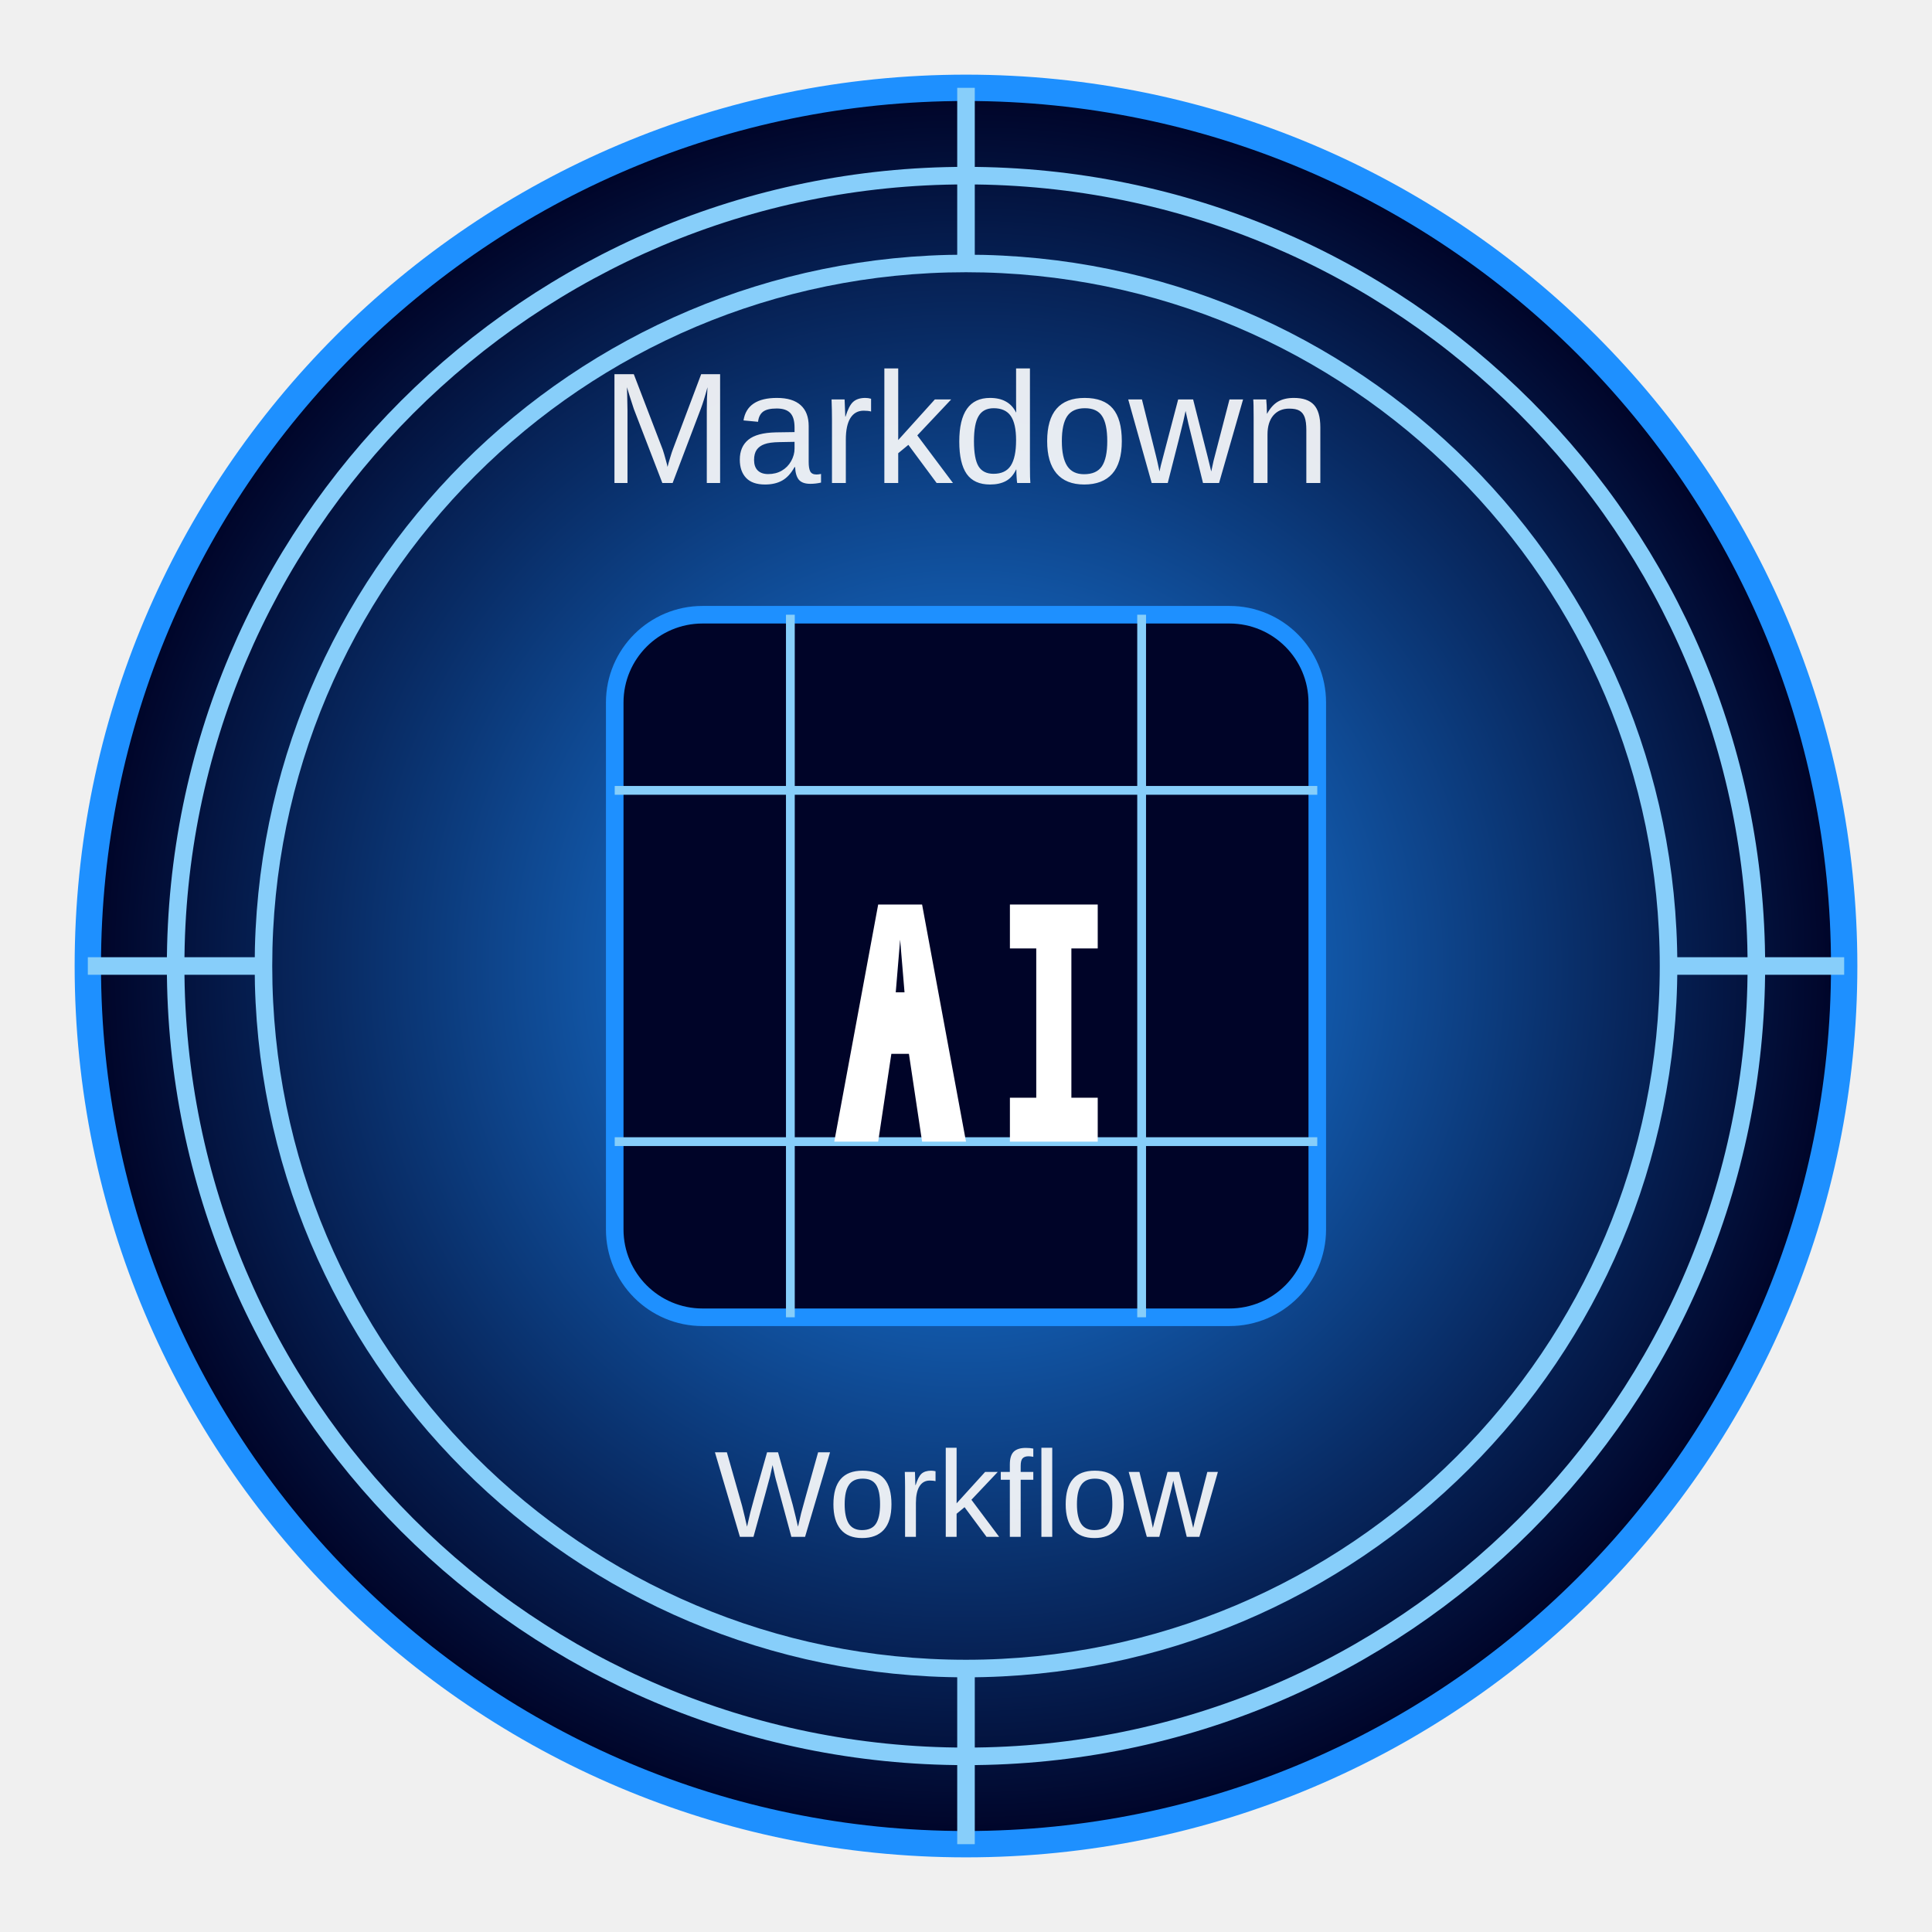
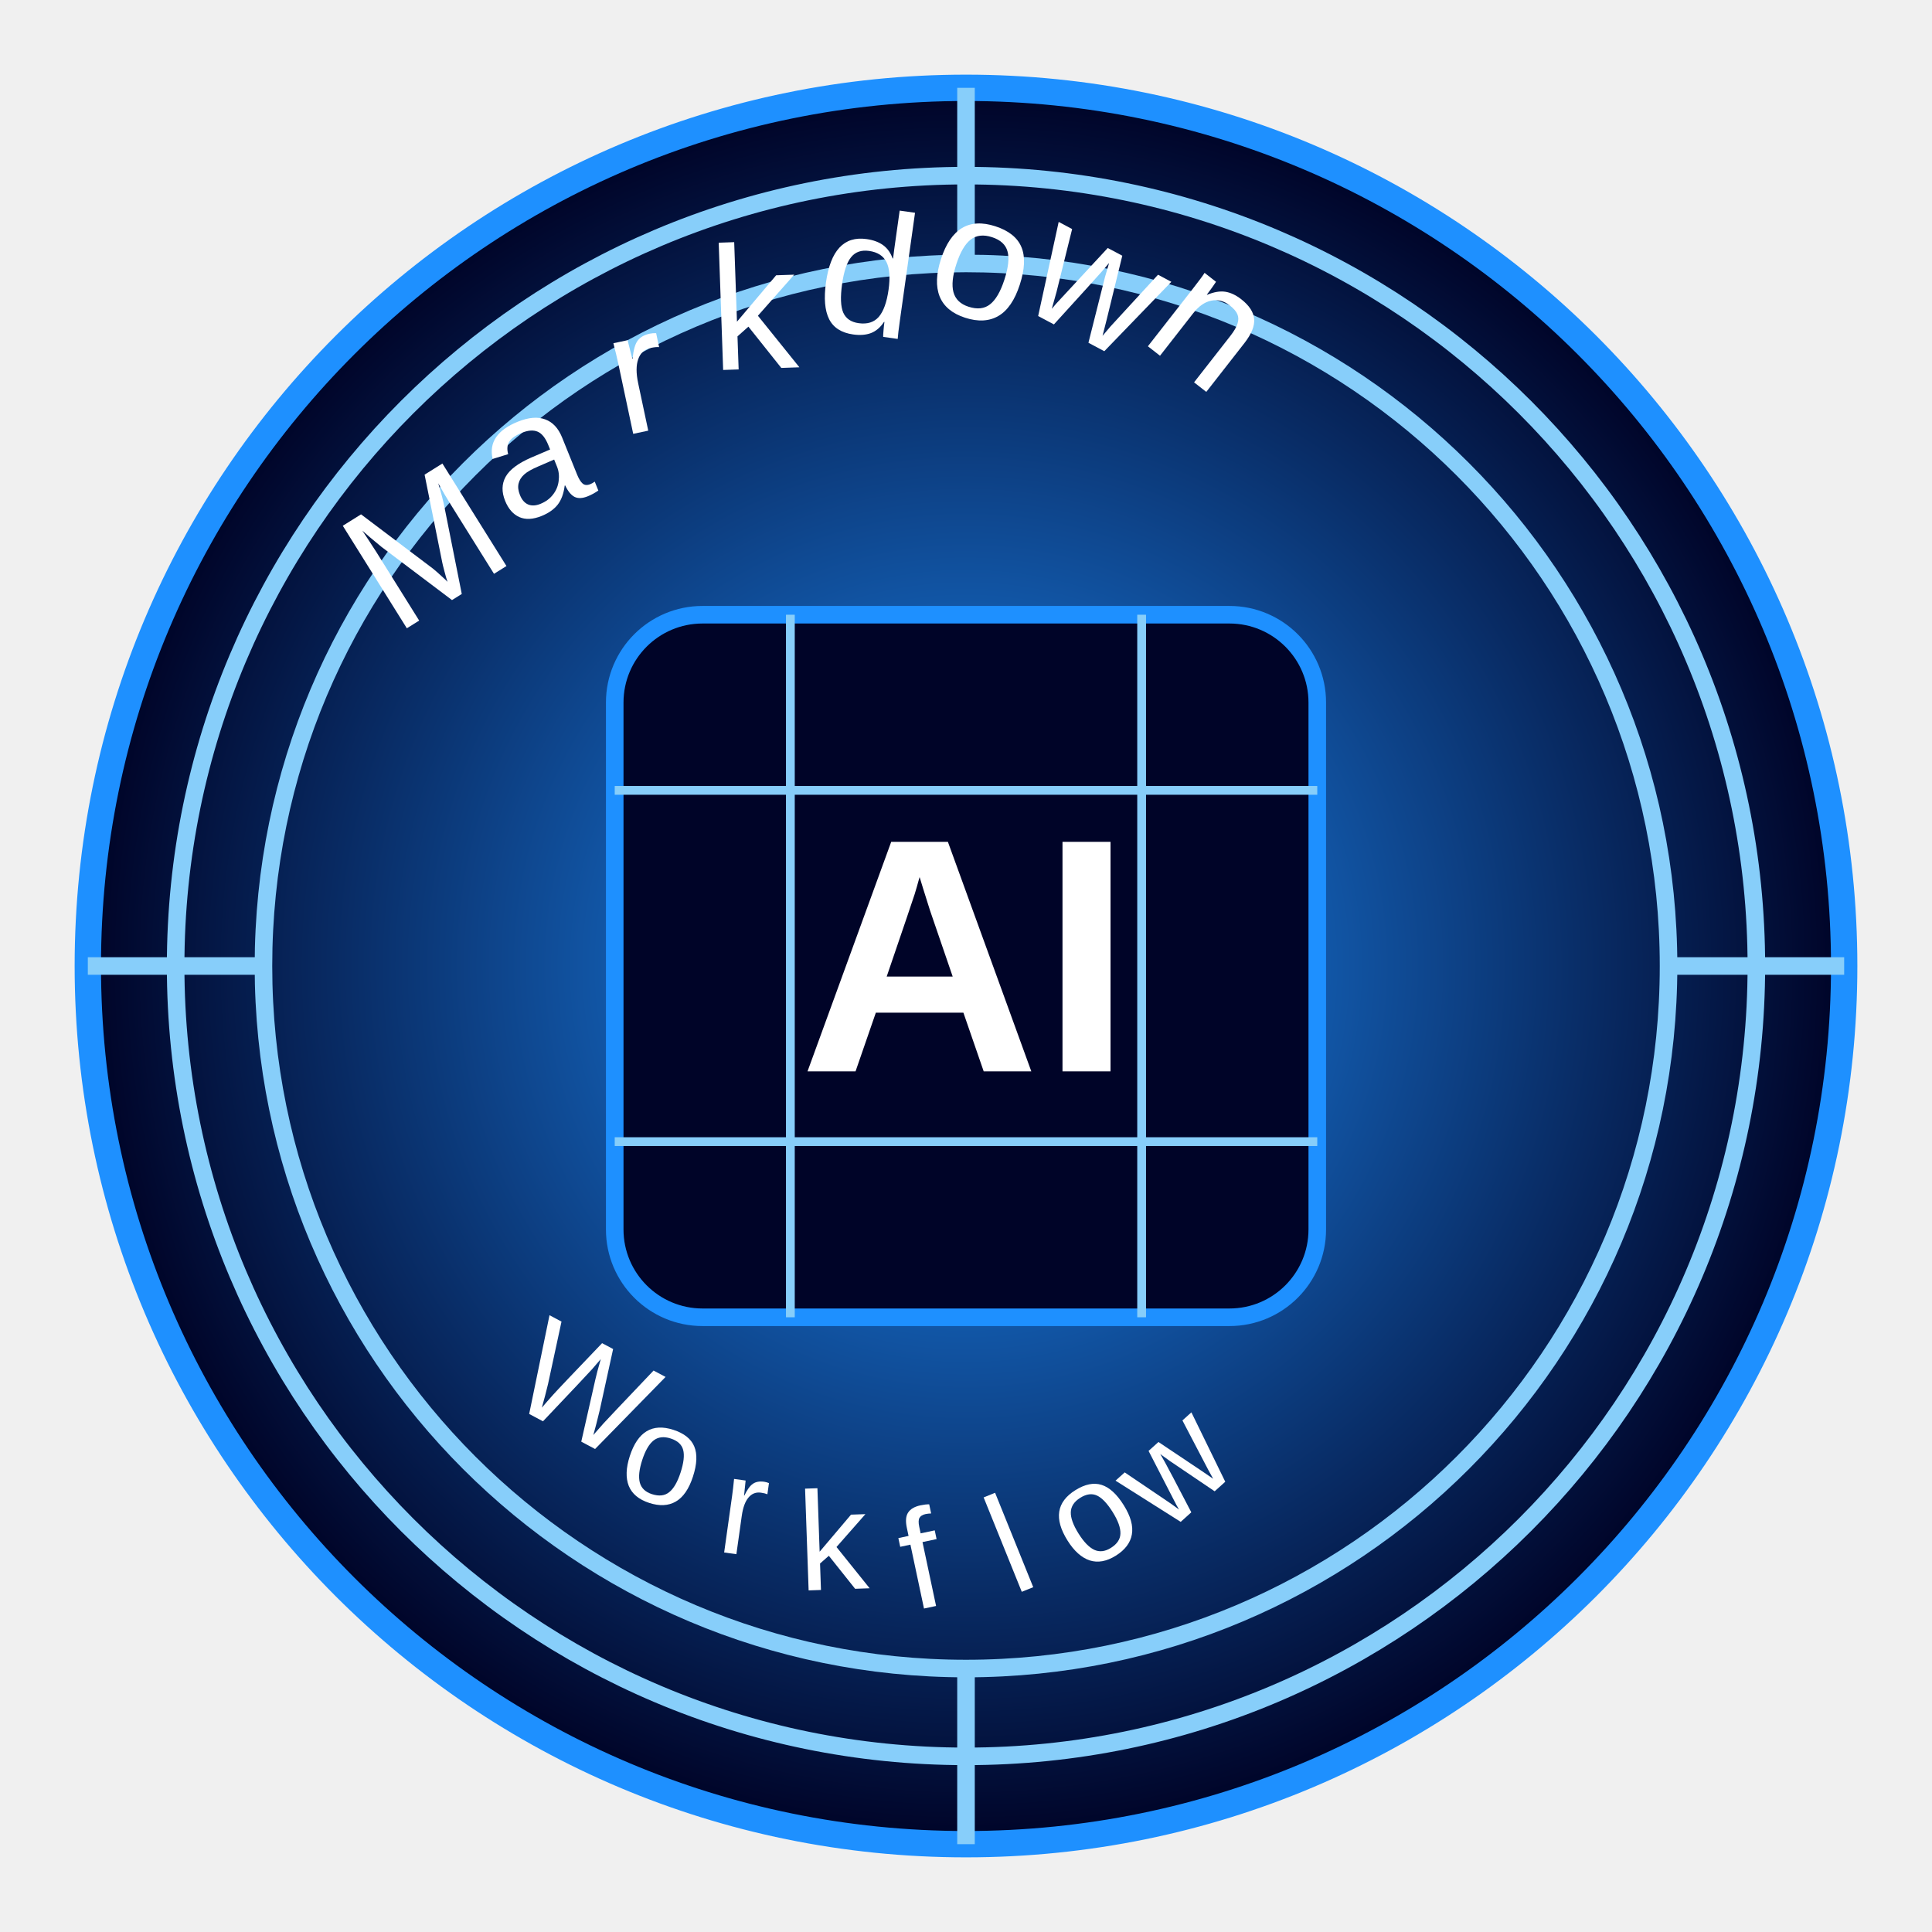
<svg xmlns="http://www.w3.org/2000/svg" viewBox="0 0 220 220" width="128" height="128">
  <circle cx="110" cy="110" r="100" fill="url(#gradient)" stroke="#1E90FF" stroke-width="3" />
  <defs>
    <radialGradient id="gradient" cx="50%" cy="50%" r="50%">
      <stop offset="0%" style="stop-color:#1E90FF;stop-opacity:1" />
      <stop offset="100%" style="stop-color:#000428;stop-opacity:1" />
    </radialGradient>
  </defs>
  <g>
    <circle cx="110" cy="110" r="90" fill="none" stroke="#87CEFA" stroke-width="2" />
    <circle cx="110" cy="110" r="80" fill="none" stroke="#87CEFA" stroke-width="2" />
    <line x1="110" y1="10" x2="110" y2="30" stroke="#87CEFA" stroke-width="2" />
    <line x1="110" y1="190" x2="110" y2="210" stroke="#87CEFA" stroke-width="2" />
    <line x1="10" y1="110" x2="30" y2="110" stroke="#87CEFA" stroke-width="2" />
    <line x1="190" y1="110" x2="210" y2="110" stroke="#87CEFA" stroke-width="2" />
  </g>
  <rect x="70" y="70" width="80" height="80" rx="10" fill="#000428" stroke="#1E90FF" stroke-width="2" />
  <g>
    <line x1="70" y1="90" x2="150" y2="90" stroke="#87CEFA" stroke-width="1" />
    <line x1="70" y1="130" x2="150" y2="130" stroke="#87CEFA" stroke-width="1" />
    <line x1="90" y1="70" x2="90" y2="150" stroke="#87CEFA" stroke-width="1" />
    <line x1="130" y1="70" x2="130" y2="150" stroke="#87CEFA" stroke-width="1" />
  </g>
-   <g fill="#FFFFFF" transform="translate(110, 115)">
-     <path d="M -15 15 L -10 -12 L -5 -12 L 0 15 L -5 15 L -6.5 5 L -8.5 5 L -10 15 Z M -8 -2 L -7 -2 L -7.5 -8 Z" />
-     <path d="M 5 -12 L 15 -12 L 15 -7 L 12 -7 L 12 10 L 15 10 L 15 15 L 5 15 L 5 10 L 8 10 L 8 -7 L 5 -7 Z" />
-   </g>
+   <text x="110" y="122" font-family="Arial" font-size="38" font-weight="bold" fill="#FFFFFF" text-anchor="middle">
+     AI
+   </text>
  <defs>
    <path id="topArc" d="M 30 104 A 95 95 0 0 1 190 104" />
    <path id="bottomArc" d="M 30 134 A 95 95 0 0 0 190 134" />
  </defs>
-   <g fill="#FFFFFF" opacity="0.9">
-     <text x="110" y="55" font-family="Arial" font-size="18" text-anchor="middle">Markdown</text>
+   <g font-family="Arial" font-size="20" font-weight="normal" fill="#FFFFFF" text-anchor="middle">
+     <text x="52" y="68" transform="rotate(-32 52 68)">M</text>
+     <text x="63" y="58" transform="rotate(-22 63 58)">a</text>
+     <text x="74" y="49" transform="rotate(-12 74 49)">r</text>
+     <text x="86" y="42" transform="rotate(-2 86 42)">k</text>
+     <text x="98" y="38" transform="rotate(8 98 38)">d</text>
+     <text x="110" y="36" transform="rotate(18 110 36)">o</text>
+     <text x="122" y="38" transform="rotate(28 122 38)">w</text>
+     <text x="134" y="42" transform="rotate(38 134 42)">n</text>
  </g>
-   <g fill="#FFFFFF" opacity="0.9">
-     <text x="110" y="175" font-family="Arial" font-size="14" text-anchor="middle">Workflow</text>
+   <g font-family="Arial" font-size="16" font-weight="normal" fill="#FFFFFF" text-anchor="middle">
+     <text x="64" y="163" transform="rotate(28 64 163)">W</text>
+     <text x="74" y="171" transform="rotate(18 74 171)">o</text>
+     <text x="84" y="177" transform="rotate(8 84 177)">r</text>
+     <text x="95" y="181" transform="rotate(-2 95 181)">k</text>
+     <text x="106" y="183" transform="rotate(-12 106 183)">f</text>
+     <text x="117" y="181" transform="rotate(-22 117 181)">l</text>
+     <text x="127" y="177" transform="rotate(-32 127 177)">o</text>
+     <text x="137" y="171" transform="rotate(-42 137 171)">w</text>
  </g>
</svg>
